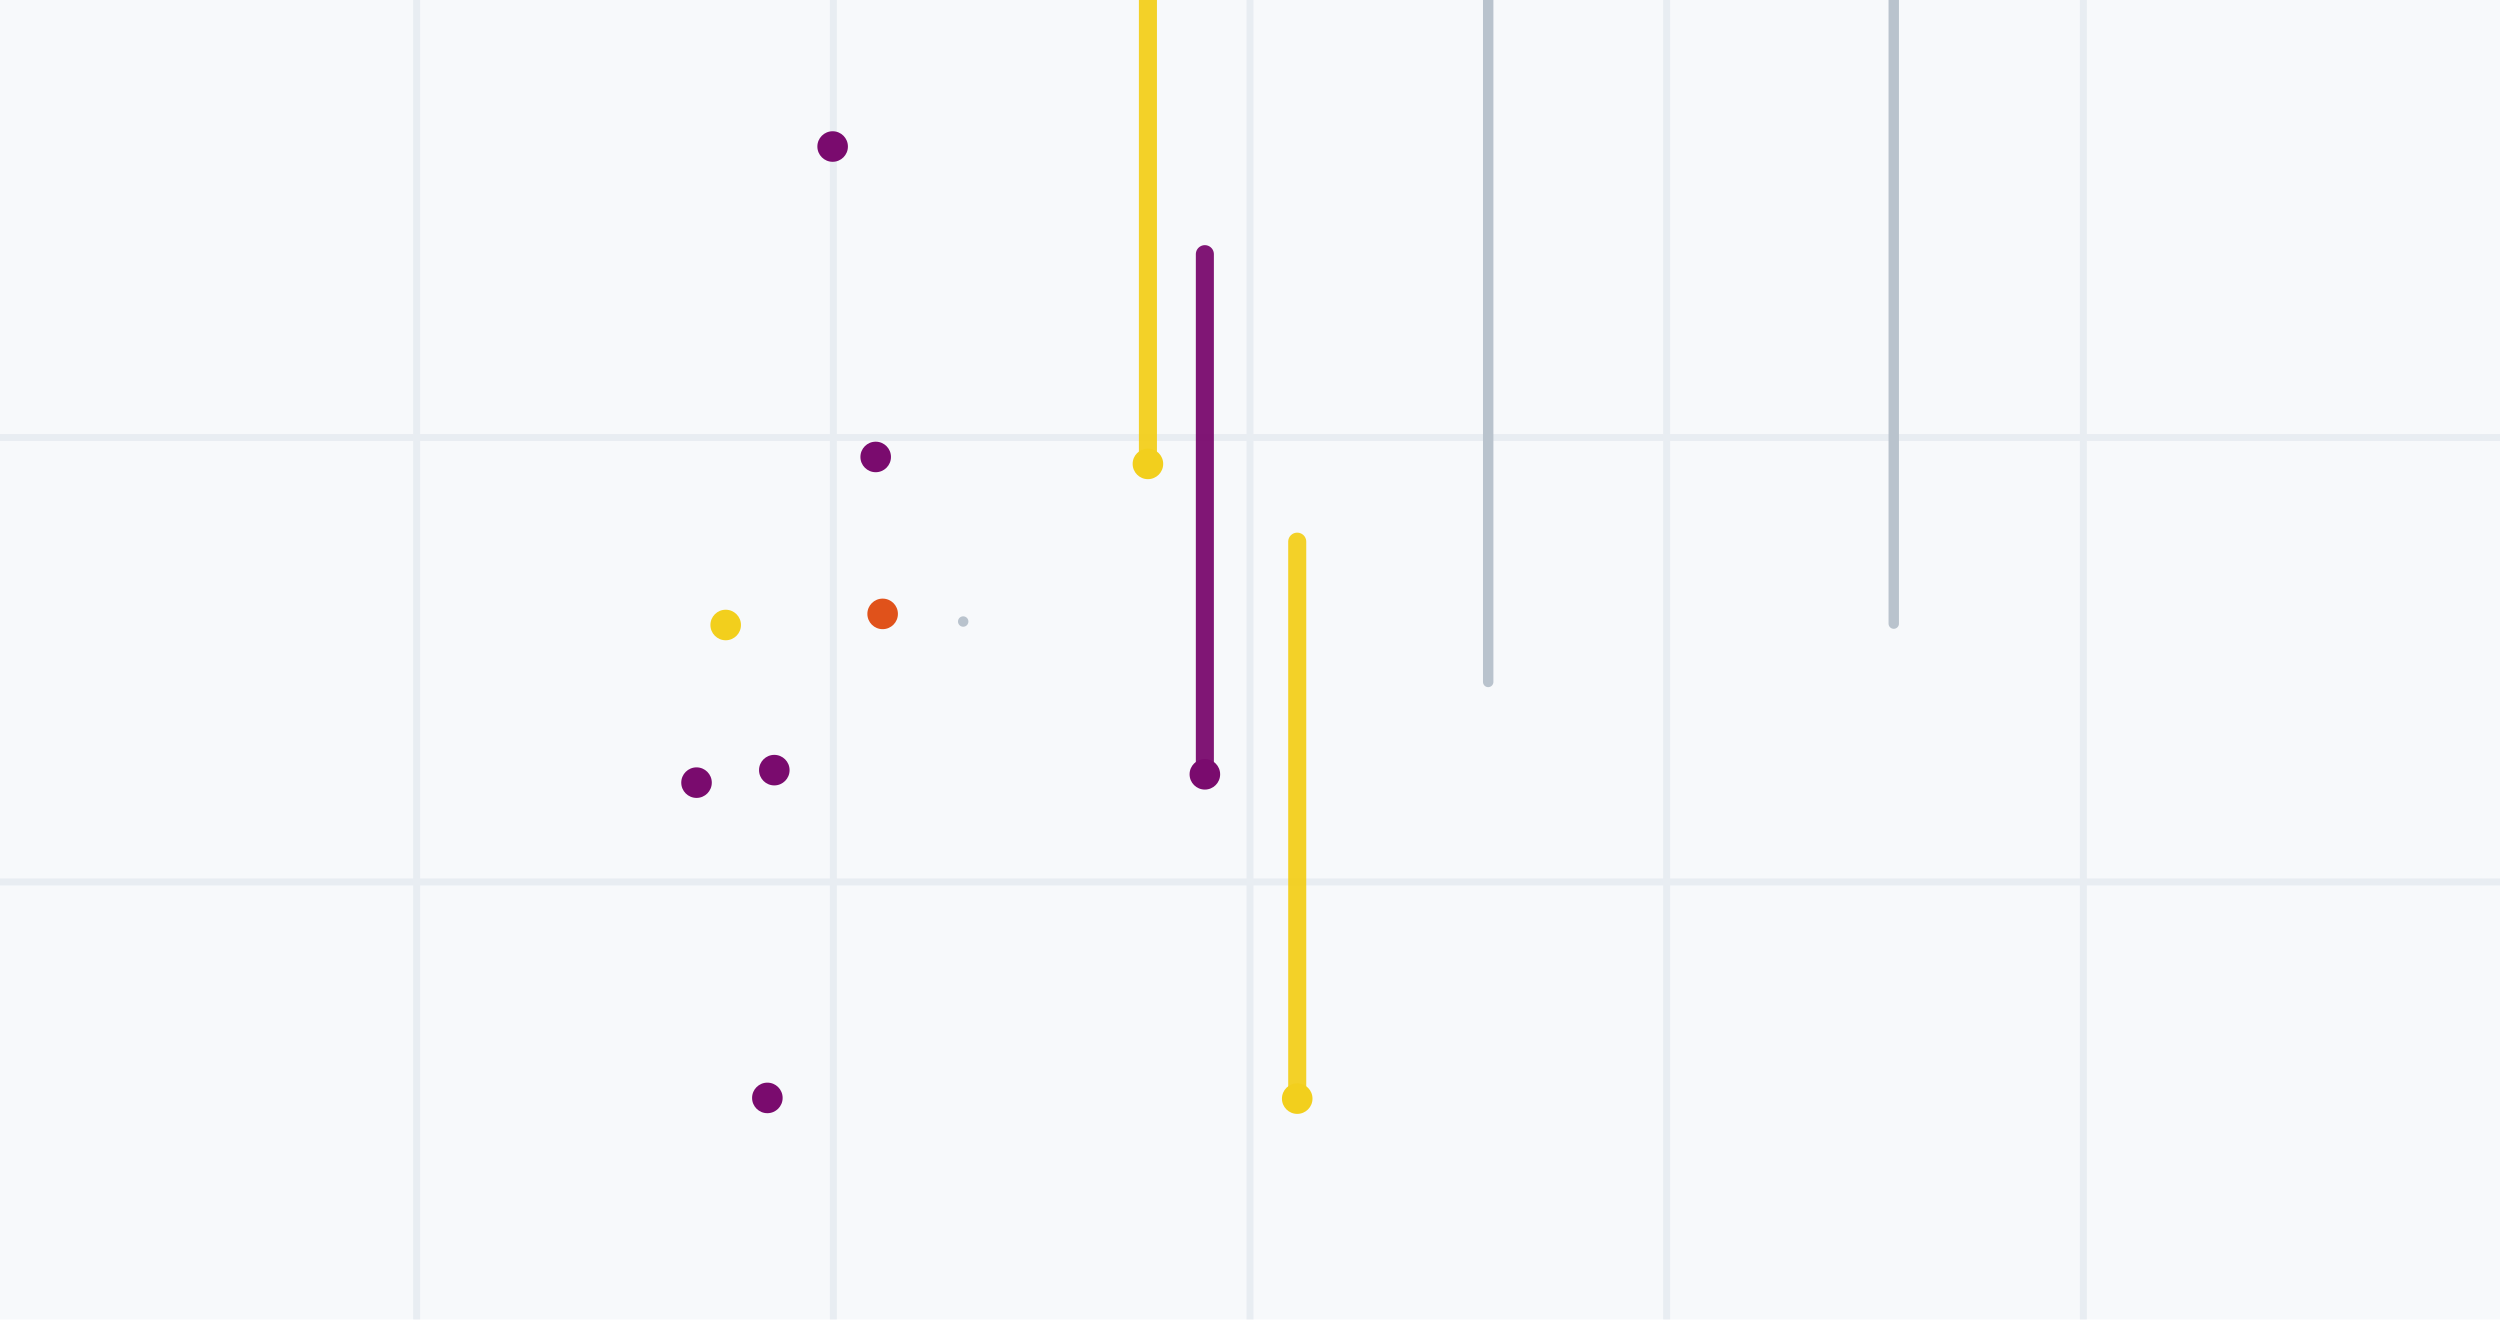
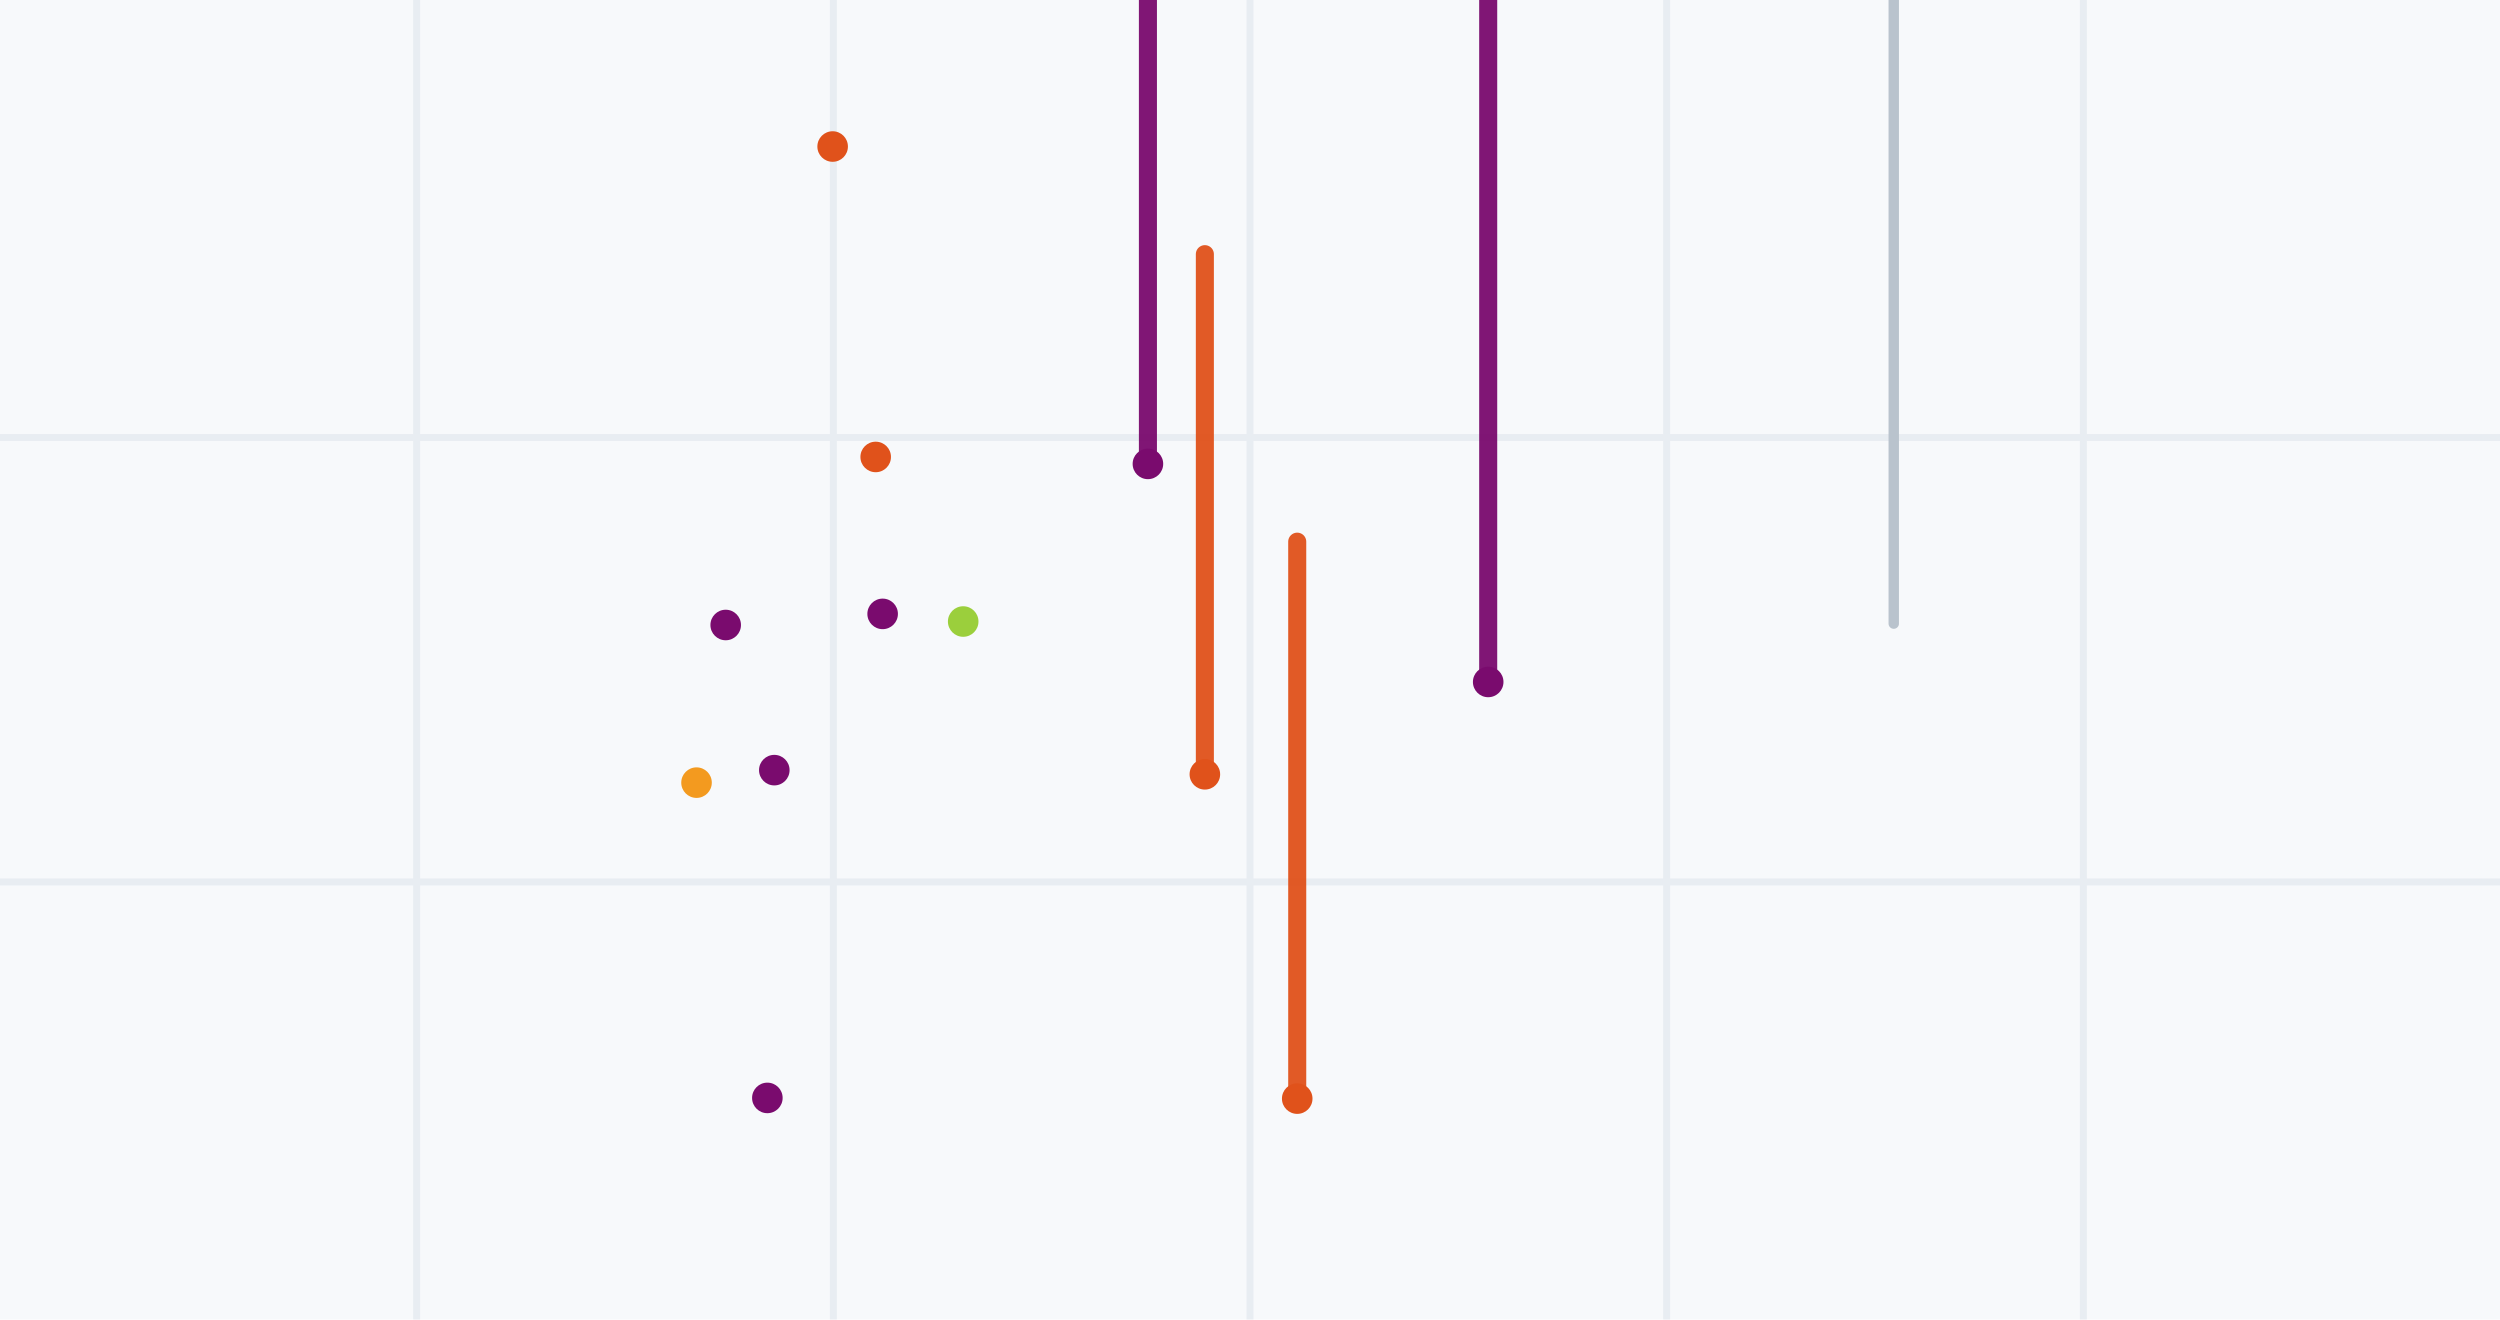
<svg xmlns="http://www.w3.org/2000/svg" viewBox="0 0 360 190" width="360" height="190" role="img" aria-label="drill plan">
  <rect width="360" height="190" fill="#f7f9fb" />
  <line x1="60" y1="0" x2="60" y2="190" stroke="#e8edf2" />
  <line x1="120" y1="0" x2="120" y2="190" stroke="#e8edf2" />
  <line x1="180" y1="0" x2="180" y2="190" stroke="#e8edf2" />
  <line x1="240" y1="0" x2="240" y2="190" stroke="#e8edf2" />
  <line x1="300" y1="0" x2="300" y2="190" stroke="#e8edf2" />
  <line x1="0" y1="63" x2="360" y2="63" stroke="#e8edf2" />
  <line x1="0" y1="127" x2="360" y2="127" stroke="#e8edf2" />
-   <path d="M214.3 98.2L214.3 -55.9M138.7 89.5L138.7 89.5M272.7 89.8L272.7 -52.2" stroke="#b9c3cd" stroke-width="1.5" fill="none" stroke-linecap="round" />
-   <path d="M127.1 88.4L127.1 88.4" stroke="#e0521b" stroke-width="2.6" fill="none" stroke-linecap="round" opacity=".95" />
-   <path d="M104.5 90.0L104.5 90.0M165.3 66.8L165.3 -3.4M186.8 158.2L186.8 78.0" stroke="#f2cf1d" stroke-width="2.6" fill="none" stroke-linecap="round" opacity=".95" />
-   <path d="M126.1 65.8L126.1 65.8M173.5 111.5L173.5 36.6M111.5 110.9L111.5 110.9M100.3 112.7L100.3 112.7M110.5 158.1L110.5 158.1M119.9 21.1L119.9 21.1" stroke="#7a0b6e" stroke-width="2.6" fill="none" stroke-linecap="round" opacity=".95" />
-   <path d="M124.9 88.4a2.2 2.2 0 1 0 4.4 0a2.2 2.2 0 1 0-4.4 0" fill="#e0521b" />
-   <path d="M102.3 90.0a2.2 2.2 0 1 0 4.4 0a2.2 2.2 0 1 0-4.4 0M163.1 66.8a2.2 2.2 0 1 0 4.4 0a2.2 2.2 0 1 0-4.4 0M184.6 158.2a2.2 2.2 0 1 0 4.4 0a2.2 2.2 0 1 0-4.4 0" fill="#f2cf1d" />
-   <path d="M123.9 65.8a2.2 2.2 0 1 0 4.4 0a2.2 2.2 0 1 0-4.4 0M171.3 111.5a2.2 2.2 0 1 0 4.4 0a2.2 2.2 0 1 0-4.4 0M109.3 110.9a2.2 2.2 0 1 0 4.4 0a2.2 2.2 0 1 0-4.4 0M98.1 112.7a2.2 2.2 0 1 0 4.4 0a2.2 2.2 0 1 0-4.4 0M108.3 158.1a2.2 2.2 0 1 0 4.4 0a2.2 2.2 0 1 0-4.4 0M117.7 21.1a2.2 2.2 0 1 0 4.4 0a2.2 2.2 0 1 0-4.4 0" fill="#7a0b6e" />
+   <path d="M272.7 89.8L272.7 -52.2" stroke="#b9c3cd" stroke-width="1.5" fill="none" stroke-linecap="round" />
+   <path d="M214.3 98.2L214.3 -55.9M127.1 88.4L127.1 88.4M104.5 90.0L104.5 90.0M165.3 66.8L165.3 -3.4M111.5 110.9L111.5 110.9M110.5 158.1L110.5 158.1" stroke="#7a0b6e" stroke-width="2.6" fill="none" stroke-linecap="round" opacity=".95" />
+   <path d="M138.7 89.5L138.7 89.5" stroke="#9bcf3c" stroke-width="2.6" fill="none" stroke-linecap="round" opacity=".95" />
+   <path d="M126.1 65.8L126.1 65.8M173.5 111.5L173.5 36.6M186.8 158.2L186.8 78.0M119.9 21.1L119.9 21.1" stroke="#e0521b" stroke-width="2.6" fill="none" stroke-linecap="round" opacity=".95" />
+   <path d="M100.3 112.7L100.3 112.7" stroke="#f39a1f" stroke-width="2.6" fill="none" stroke-linecap="round" opacity=".95" />
+   <path d="M212.1 98.2a2.2 2.2 0 1 0 4.4 0a2.2 2.2 0 1 0-4.4 0M124.9 88.4a2.2 2.2 0 1 0 4.4 0a2.2 2.2 0 1 0-4.4 0M102.3 90.0a2.2 2.2 0 1 0 4.4 0a2.2 2.2 0 1 0-4.4 0M163.1 66.8a2.2 2.2 0 1 0 4.4 0a2.2 2.2 0 1 0-4.4 0M109.3 110.9a2.2 2.2 0 1 0 4.4 0a2.2 2.2 0 1 0-4.4 0M108.3 158.1a2.2 2.2 0 1 0 4.4 0a2.2 2.2 0 1 0-4.4 0" fill="#7a0b6e" />
+   <path d="M136.5 89.5a2.2 2.2 0 1 0 4.4 0a2.2 2.2 0 1 0-4.4 0" fill="#9bcf3c" />
+   <path d="M123.9 65.8a2.2 2.2 0 1 0 4.4 0a2.2 2.2 0 1 0-4.4 0M171.3 111.5a2.2 2.2 0 1 0 4.4 0a2.2 2.2 0 1 0-4.4 0M184.6 158.2a2.2 2.2 0 1 0 4.4 0a2.2 2.2 0 1 0-4.4 0M117.7 21.1a2.2 2.2 0 1 0 4.4 0a2.2 2.2 0 1 0-4.4 0" fill="#e0521b" />
+   <path d="M98.1 112.7a2.2 2.2 0 1 0 4.4 0a2.2 2.2 0 1 0-4.4 0" fill="#f39a1f" />
</svg>
